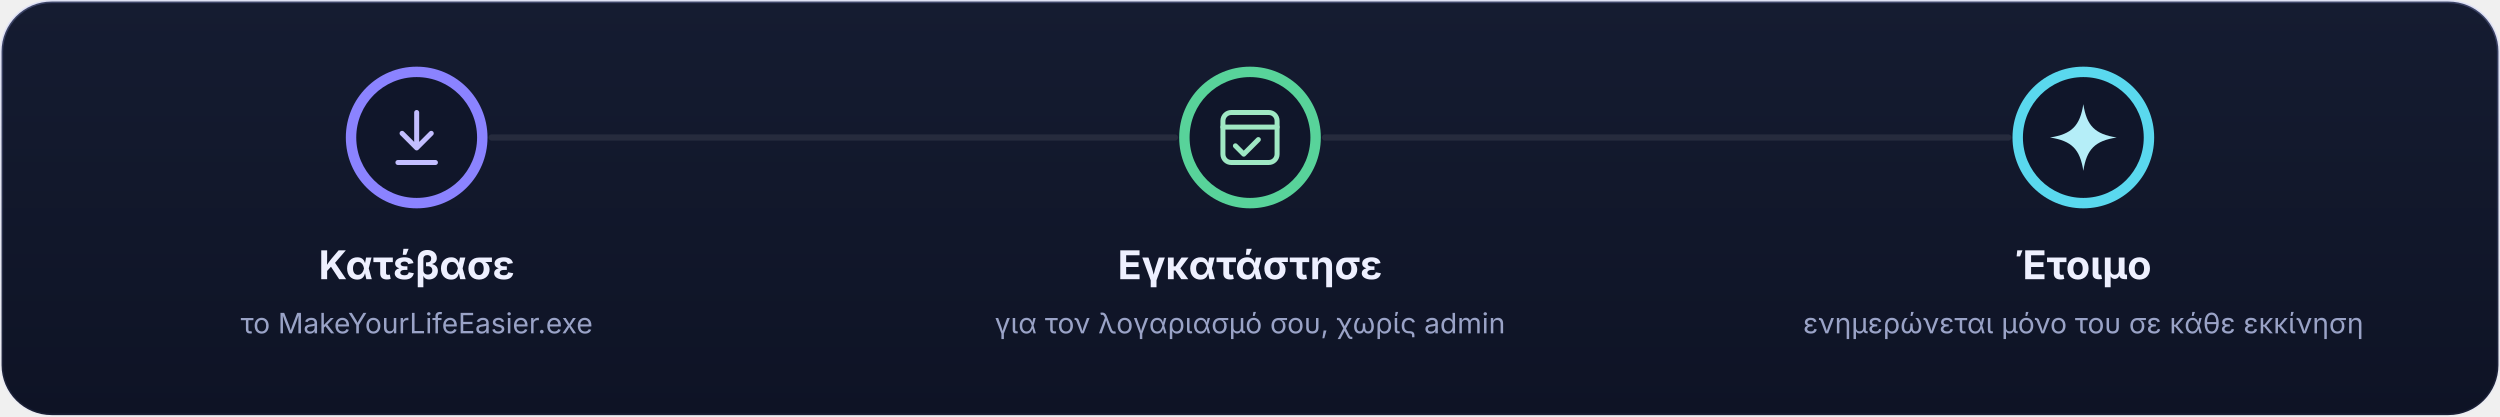
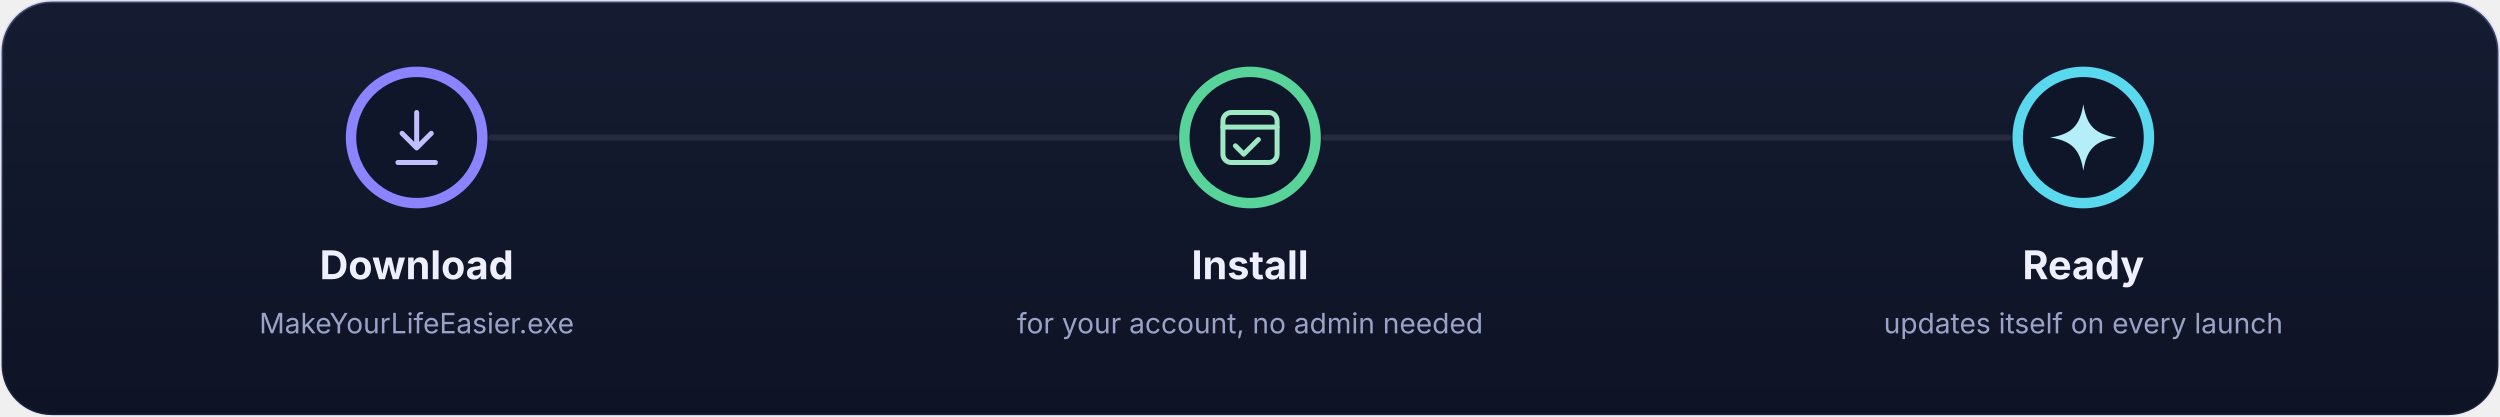
<svg xmlns="http://www.w3.org/2000/svg" width="1200" height="200" viewBox="0 0 1200 200" role="img" aria-labelledby="t d">
  <style>
    text { font-family: 'Segoe UI Variable Text', 'Segoe UI', Inter, system-ui, -apple-system, Helvetica, Arial, sans-serif; text-anchor: middle; }
    .title { font-size: 19px; font-weight: 700; fill: #eef0ff; }
    .desc { font-size: 13.5px; fill: #9aa3c7; }
    .node { animation: node 4.5s ease-in-out infinite; }
    .halo { transform-box: fill-box; transform-origin: center; animation: halo 4.5s ease-in-out infinite; }
    @keyframes node { 0%, 100% { stroke-opacity: .3; } 10%, 36% { stroke-opacity: 1; } }
    @keyframes halo { 0%, 100% { opacity: 0; transform: scale(.8); } 14% { opacity: .55; transform: scale(1.15); } 36% { opacity: 0; transform: scale(1.3); } }
    @media (prefers-reduced-motion: reduce) { * { animation: none !important; } .node { stroke-opacity: 1; } }
  </style>
  <defs>
    <linearGradient id="face" x1="0" y1="0" x2="0" y2="1">
      <stop stop-color="#151c31" />
      <stop offset="1" stop-color="#0e1325" />
    </linearGradient>
    <linearGradient id="edge" x1="0" y1="0" x2="0" y2="1">
      <stop stop-color="#aab4ff" stop-opacity=".26" />
      <stop offset="1" stop-color="#aab4ff" stop-opacity=".07" />
    </linearGradient>
    <linearGradient id="track" x1="0" y1="0" x2="1" y2="0">
      <stop stop-color="#8b83ff" />
      <stop offset=".5" stop-color="#58d39a" />
      <stop offset="1" stop-color="#5ad8ee" />
    </linearGradient>
  </defs>
  <rect x=".75" y=".75" width="1198.5" height="198.5" rx="24" fill="url(#face)" stroke="url(#edge)" stroke-width="1.5" />
  <path d="M236 66H564M636 66H964" stroke="#fff" stroke-opacity=".08" stroke-width="3" stroke-linecap="round" />
  <path d="M236 66H564M636 66H964" stroke="url(#track)" stroke-width="3" stroke-linecap="round" stroke-dasharray="728" stroke-dashoffset="728">
    <animate attributeName="stroke-dashoffset" values="728;0;0;728" keyTimes="0;.62;.9;1" dur="4.5s" repeatCount="indefinite" />
  </path>
  <circle class="halo" cx="200" cy="66" r="34" fill="#8b83ff" />
  <circle class="node" cx="200" cy="66" r="30" fill="#10162a" stroke="#8b83ff" stroke-width="2" />
  <g fill="none" stroke="#c3beff" stroke-width="2.4" stroke-linecap="round" stroke-linejoin="round">
    <path d="M200 54v17M193 64l7 7 7-7M191 78h18" />
  </g>
-   <text class="title" x="200" y="134">Κατέβασε</text>
-   <text class="desc" x="200" y="160">το MakeYourLifeEasier.exe</text>
+   <text class="title" x="200" y="134">Download</text>
+   <text class="desc" x="200" y="160">MakeYourLifeEasier.exe</text>
  <circle class="halo" cx="600" cy="66" r="34" fill="#58d39a" style="animation-delay:1.5s" />
  <circle class="node" cx="600" cy="66" r="30" fill="#10162a" stroke="#58d39a" stroke-width="2" style="animation-delay:1.5s" />
  <g fill="none" stroke="#9fe8c4" stroke-width="2.4" stroke-linecap="round" stroke-linejoin="round">
    <rect x="587" y="54" width="26" height="24" rx="4" />
    <path d="M587 61h26M593 70l4 4 7-7" />
  </g>
-   <text class="title" x="600" y="134">Εγκατάστησε</text>
-   <text class="desc" x="600" y="160">για τον λογαριασμό σου, χωρίς admin</text>
+   <text class="title" x="600" y="134">Install</text>
+   <text class="desc" x="600" y="160">for your account, no admin needed</text>
  <circle class="halo" cx="1000" cy="66" r="34" fill="#5ad8ee" style="animation-delay:3s" />
  <circle class="node" cx="1000" cy="66" r="30" fill="#10162a" stroke="#5ad8ee" stroke-width="2" style="animation-delay:3s" />
  <path d="M1000 50c1.6 10.4 5.6 14.4 16 16-10.4 1.6-14.4 5.6-16 16-1.6-10.4-5.6-14.4-16-16 10.4-1.6 14.4-5.6 16-16z" fill="#b5eef8" />
-   <text class="title" x="1000" y="134">Έτοιμο</text>
-   <text class="desc" x="1000" y="160">ενημερώνεται μόνο του σε κάθε εκκίνηση</text>
+   <text class="title" x="1000" y="134">Ready</text>
+   <text class="desc" x="1000" y="160">updates itself on every launch</text>
</svg>
